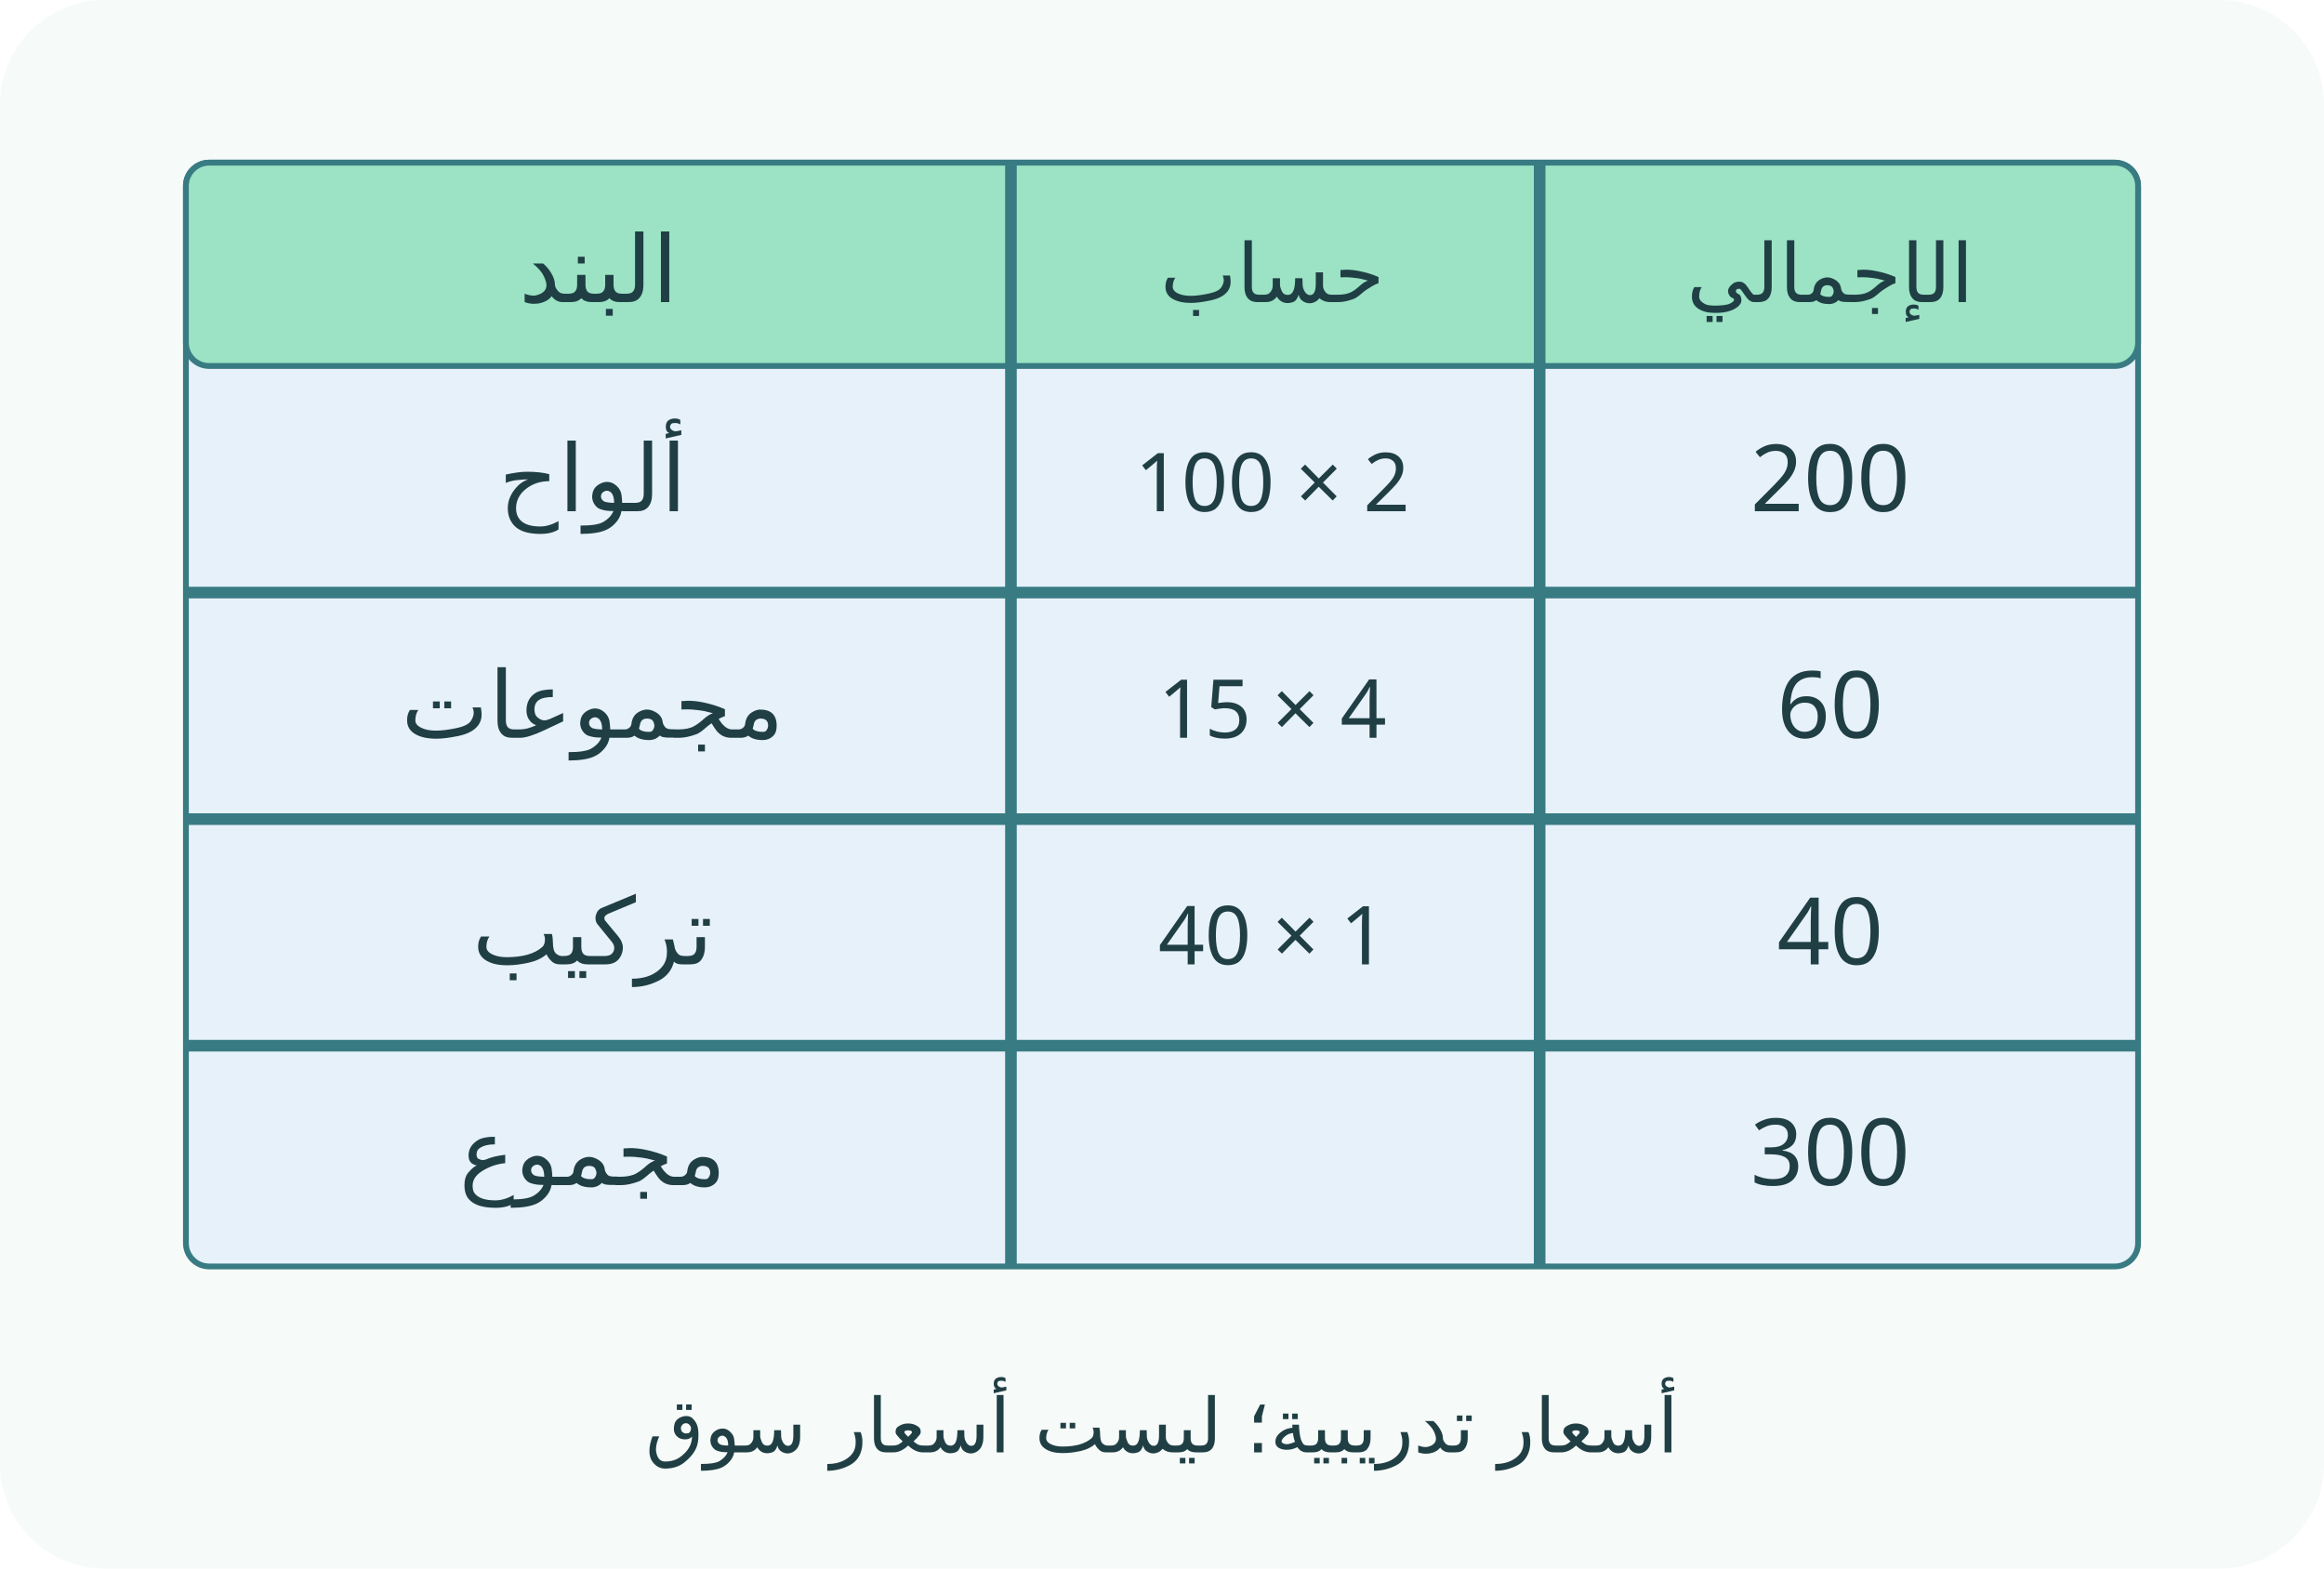
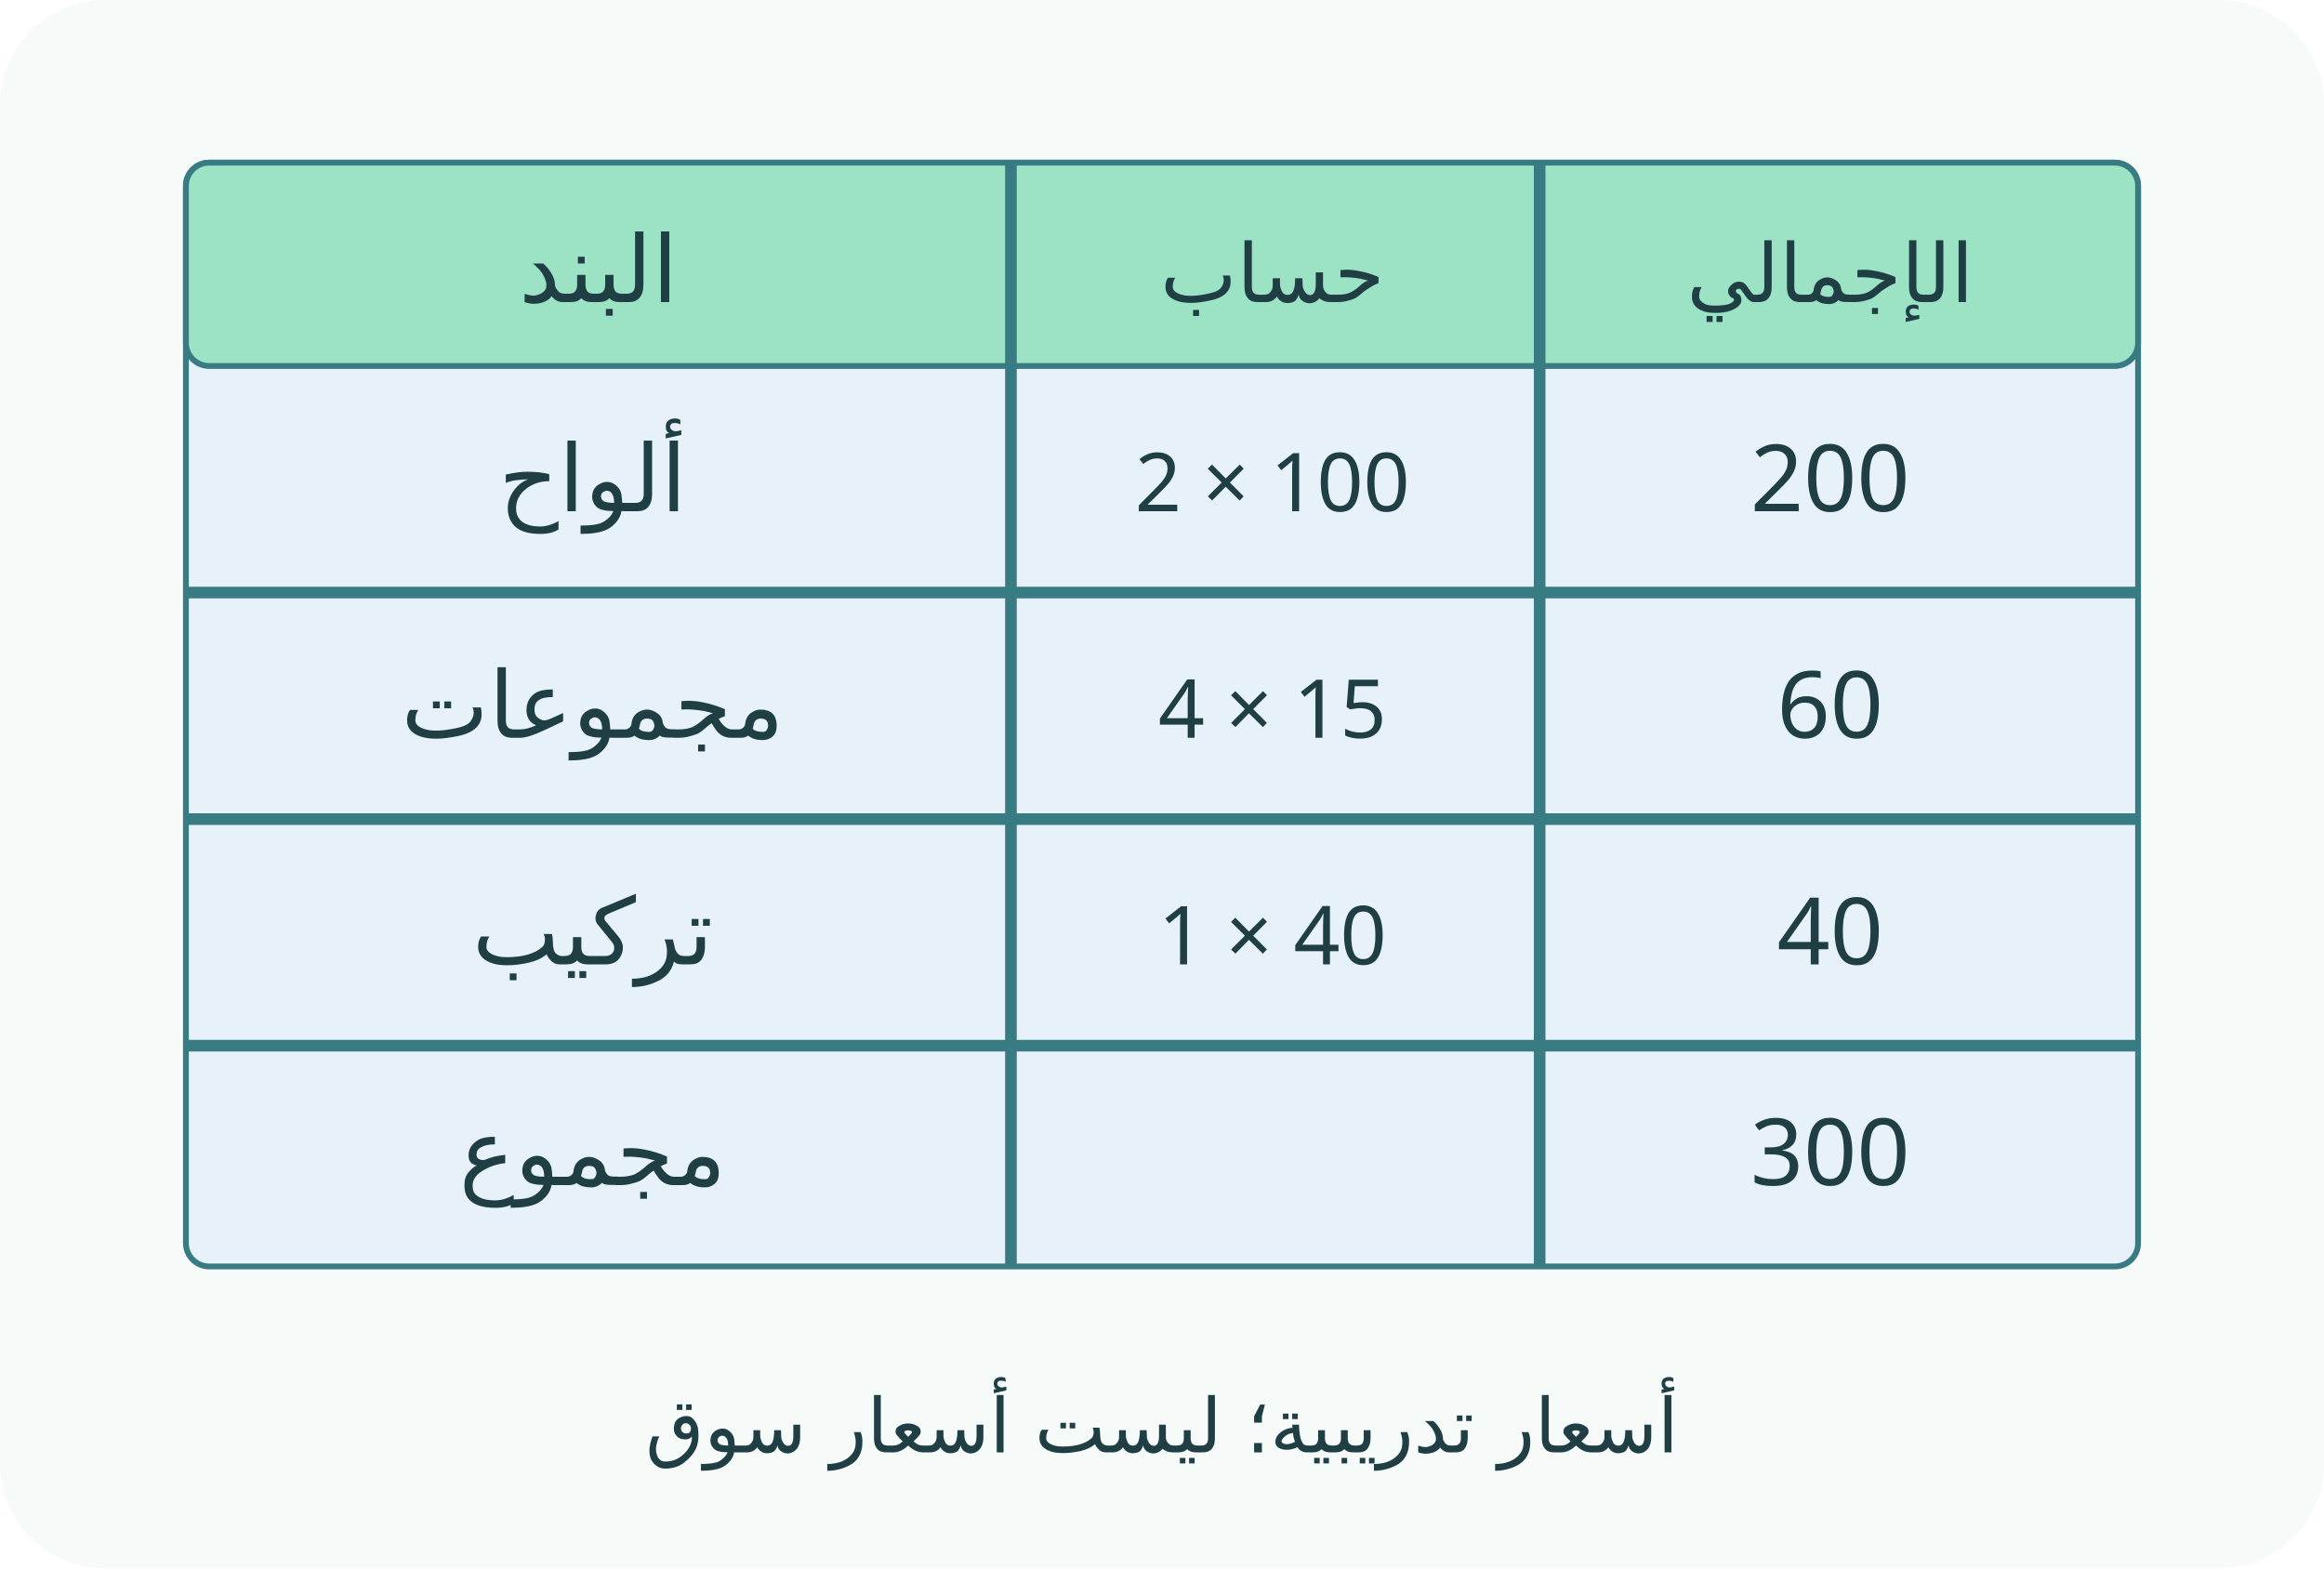
<svg xmlns="http://www.w3.org/2000/svg" viewBox="0 0 400 270" role="img" aria-label="new-M04-L04-cost" data-diagram="new-M04-L04-cost" style="font-family:Cairo, sans-serif">
  <rect width="400" height="270" rx="18" fill="#f6faf8" />
  <rect x="32" y="28" width="336" height="190" fill="#e7f1fa" stroke="#387b83" rx="4" />
  <rect x="32" y="28" width="336" height="35" fill="#9be3c4" stroke="#387b83" rx="4" />
  <line x1="174" y1="28" x2="174" y2="218" stroke="#387b83" stroke-width="2" />
  <line x1="265" y1="28" x2="265" y2="218" stroke="#387b83" stroke-width="2" />
  <line x1="32" y1="102" x2="368" y2="102" stroke="#387b83" stroke-width="2" />
  <line x1="32" y1="141" x2="368" y2="141" stroke="#387b83" stroke-width="2" />
  <line x1="32" y1="180" x2="368" y2="180" stroke="#387b83" stroke-width="2" />
  <text x="103" y="52" font-size="16" fill="#203f45" text-anchor="middle" direction="rtl">البند</text>
  <text x="219" y="52" font-size="14" fill="#203f45" text-anchor="middle" direction="rtl">حساب</text>
  <text x="315" y="52" font-size="14" fill="#203f45" text-anchor="middle" direction="rtl">الإجمالي</text>
  <text x="102" y="88" font-size="16" fill="#203f45" text-anchor="middle" direction="rtl">ألواح</text>
-   <text x="219" y="88" font-size="14" fill="#203f45" text-anchor="middle" direction="rtl">2 × 100</text>
+   <text x="219" y="88" font-size="14" fill="#203f45" text-anchor="middle" direction="rtl">⁦2 × 100⁩</text>
  <text x="315" y="88" font-size="16" fill="#203f45" text-anchor="middle" direction="rtl">200</text>
  <text x="102" y="127" font-size="16" fill="#203f45" text-anchor="middle" direction="rtl">مجموعات</text>
-   <text x="219" y="127" font-size="14" fill="#203f45" text-anchor="middle" direction="rtl">4 × 15</text>
+   <text x="219" y="127" font-size="14" fill="#203f45" text-anchor="middle" direction="rtl">⁦4 × 15⁩</text>
  <text x="315" y="127" font-size="16" fill="#203f45" text-anchor="middle" direction="rtl">60</text>
  <text x="102" y="166" font-size="16" fill="#203f45" text-anchor="middle" direction="rtl">تركيب</text>
-   <text x="219" y="166" font-size="14" fill="#203f45" text-anchor="middle" direction="rtl">1 × 40</text>
+   <text x="219" y="166" font-size="14" fill="#203f45" text-anchor="middle" direction="rtl">⁦1 × 40⁩</text>
  <text x="315" y="166" font-size="16" fill="#203f45" text-anchor="middle" direction="rtl">40</text>
  <text x="102" y="204" font-size="16" fill="#203f45" text-anchor="middle" direction="rtl">مجموع</text>
  <text x="315" y="204" font-size="16" fill="#203f45" text-anchor="middle" direction="rtl">300</text>
  <text x="200" y="250" font-size="13" fill="#203f45" text-anchor="middle" direction="rtl">أسعار تدريبية؛ ليست أسعار سوق</text>
</svg>
